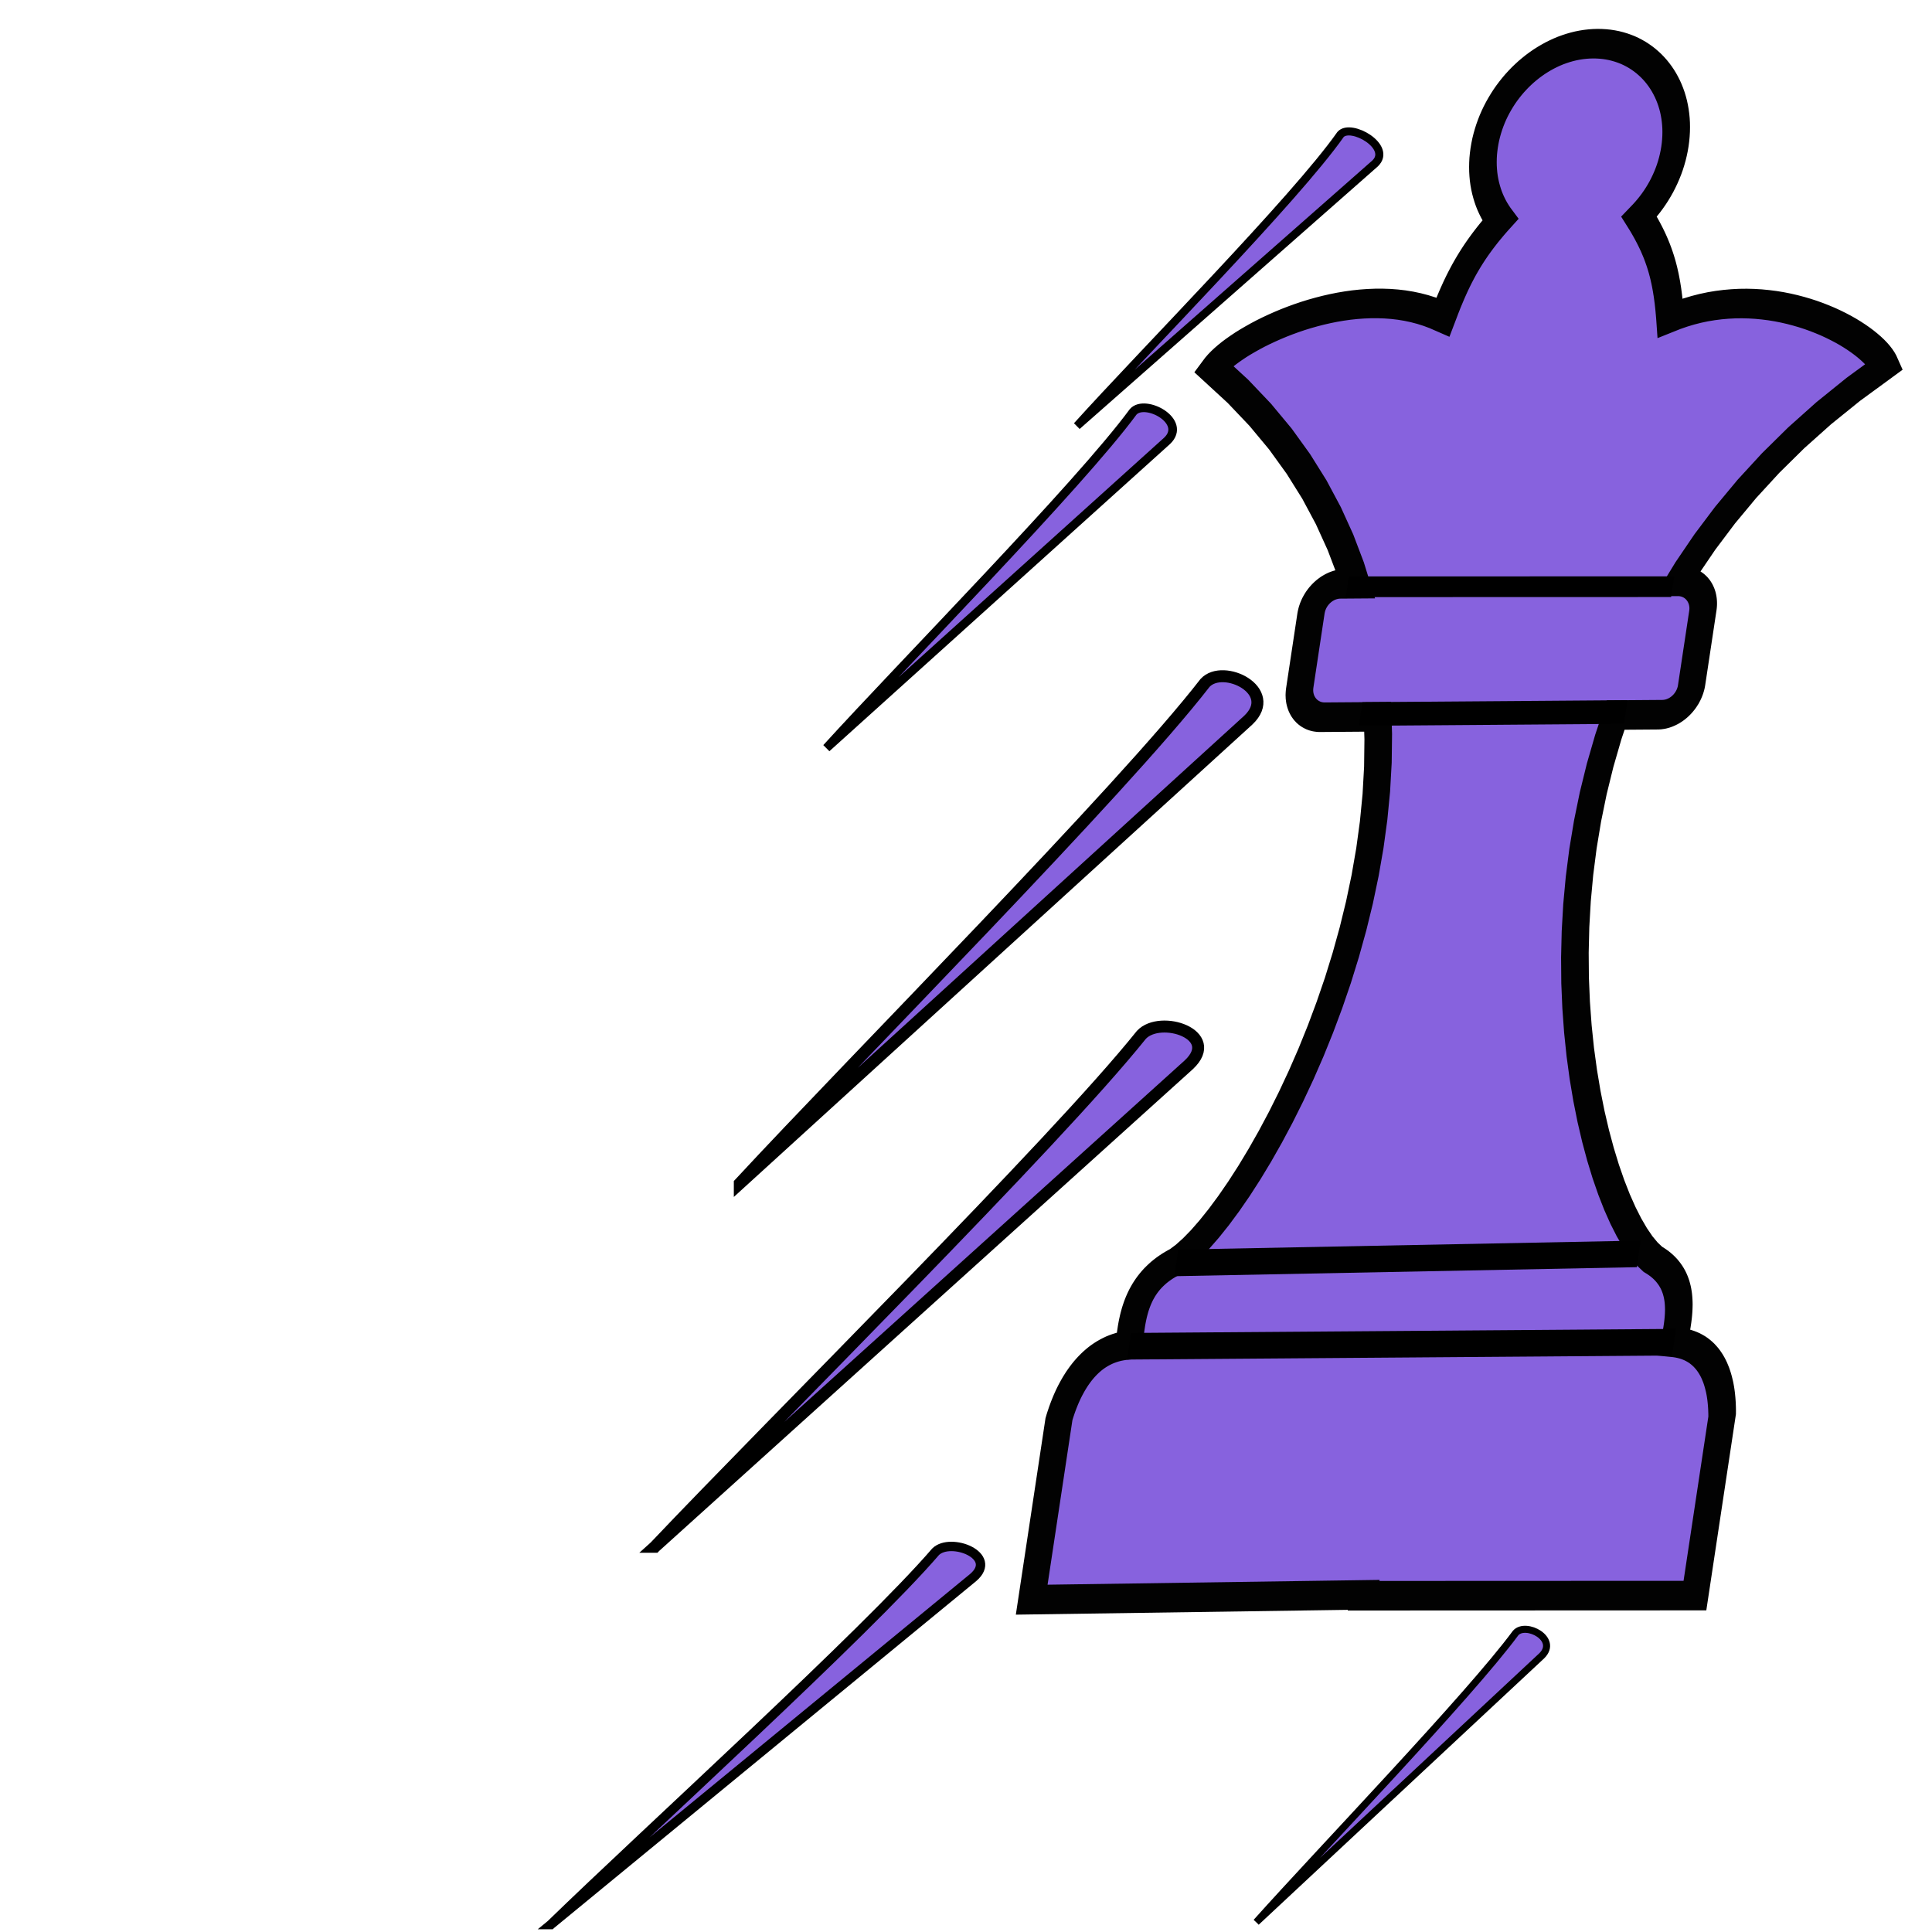
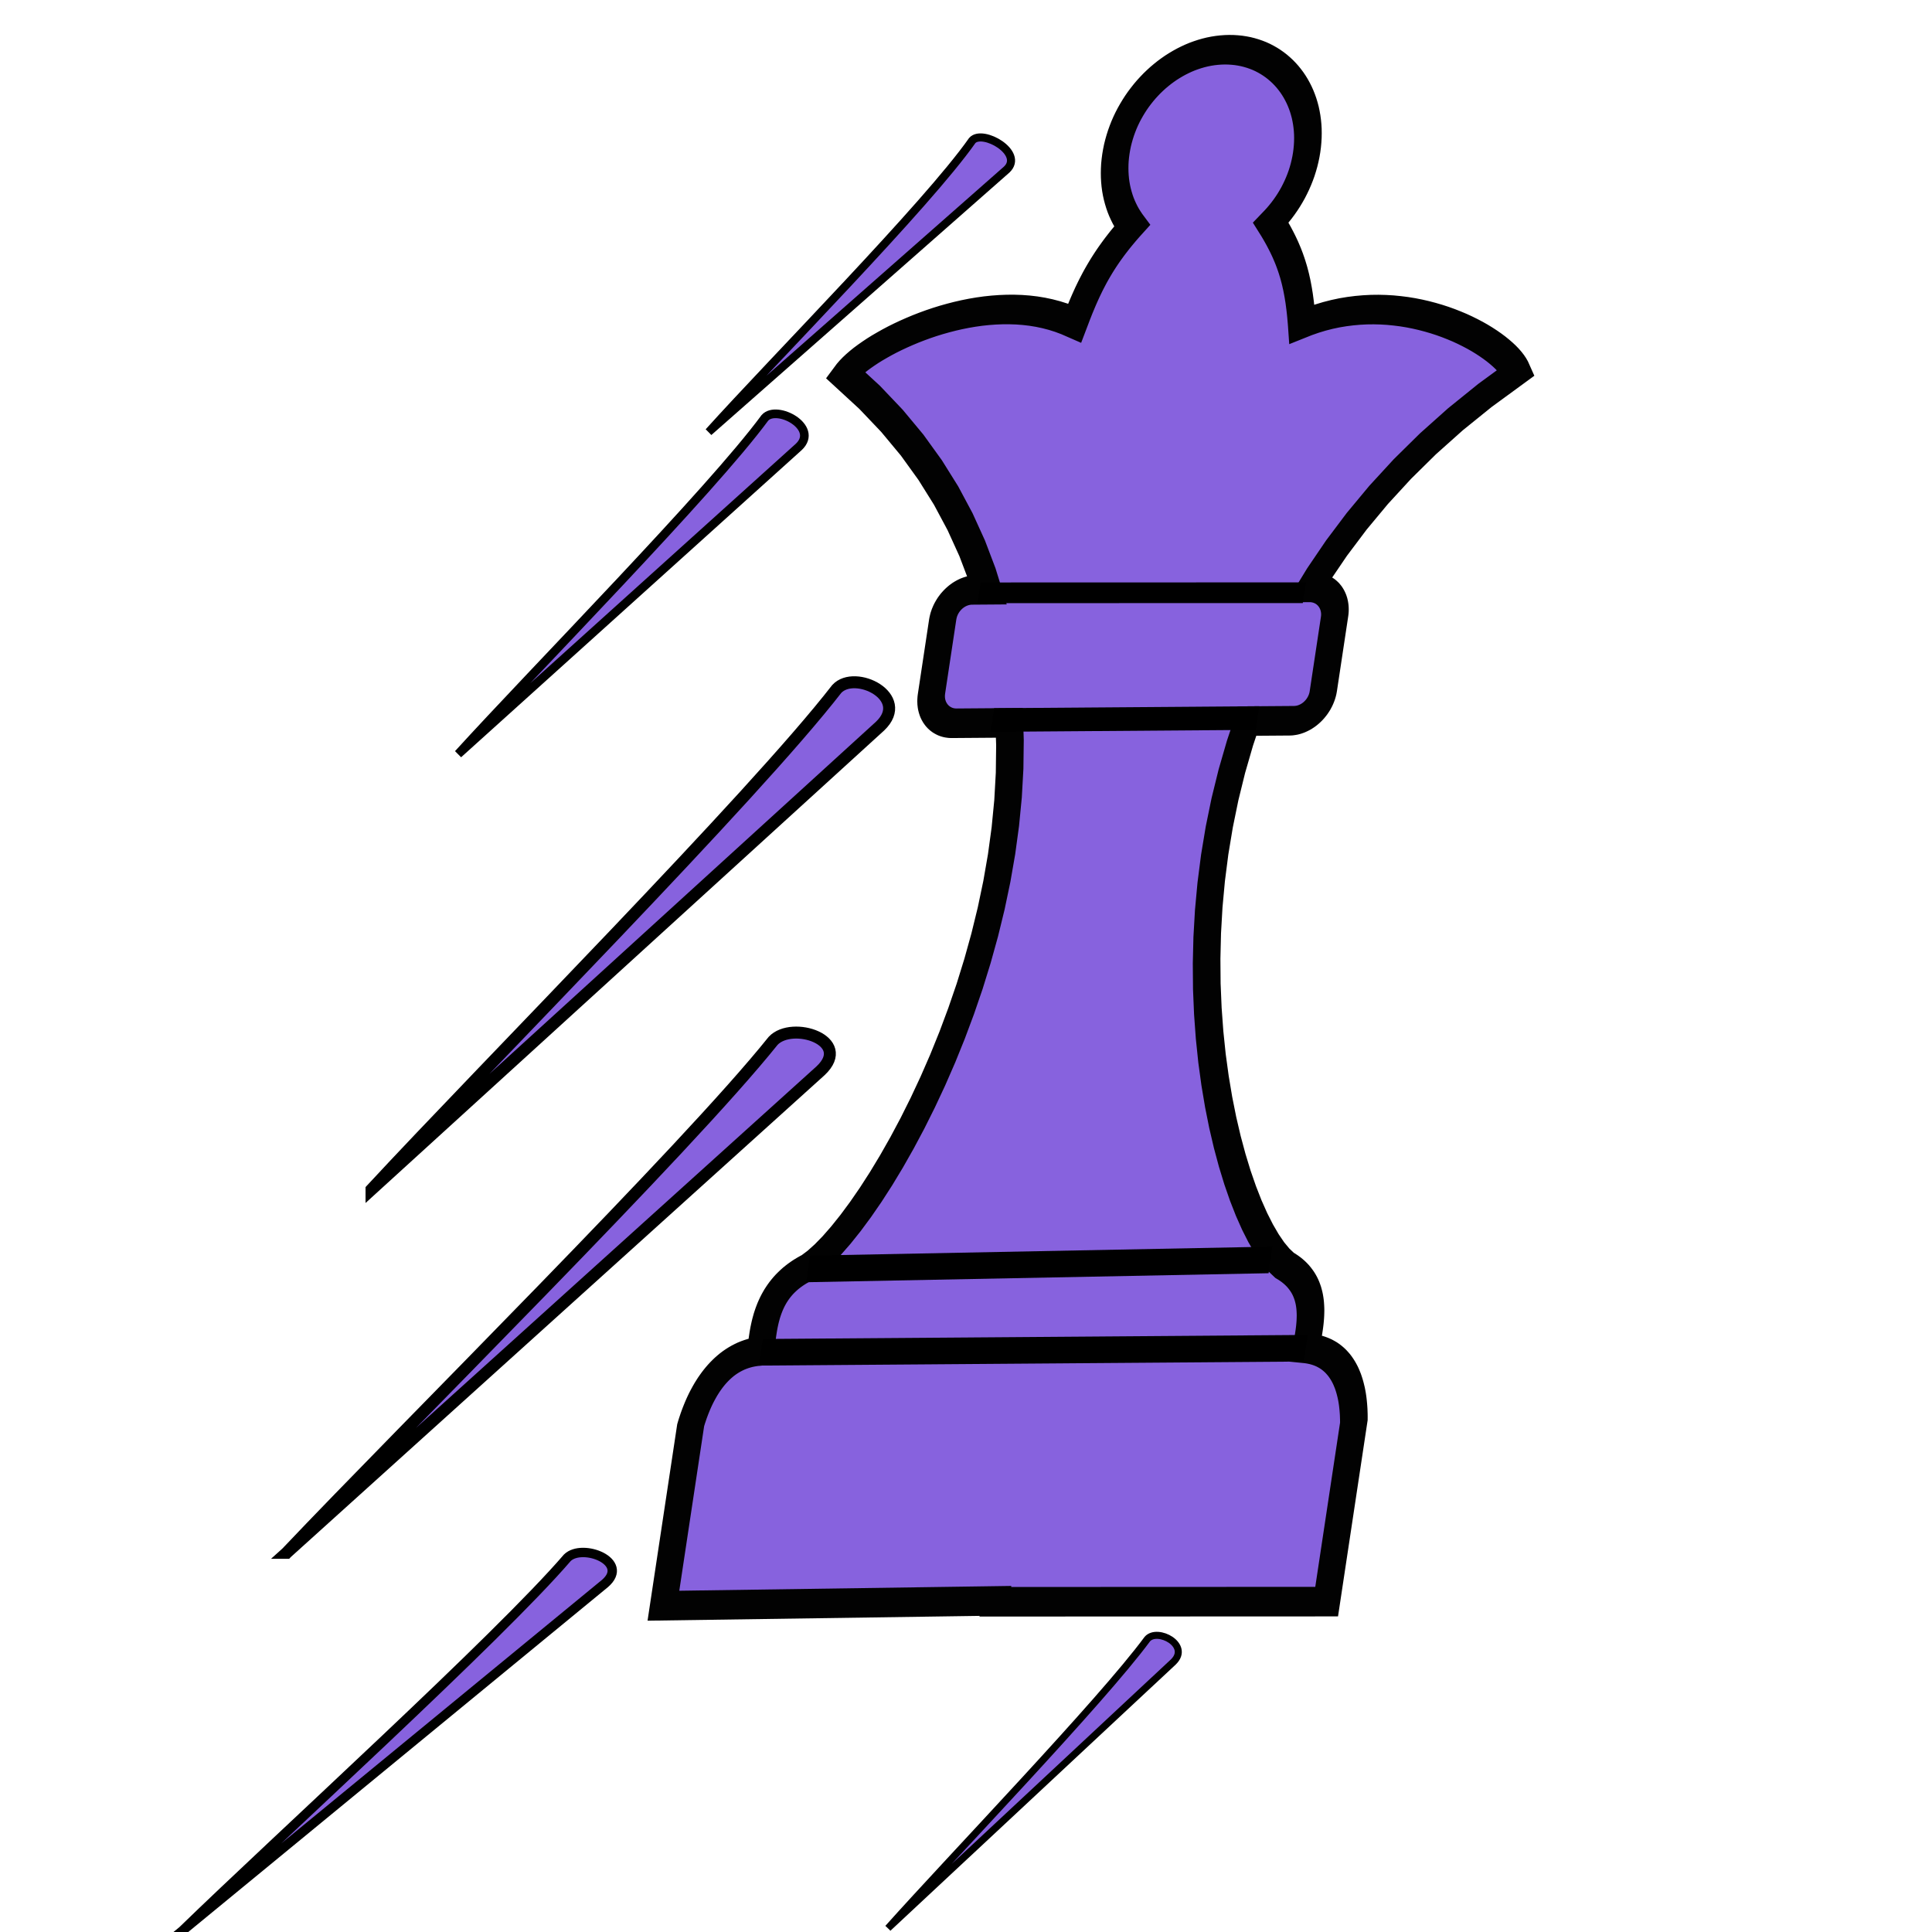
<svg xmlns="http://www.w3.org/2000/svg" xmlns:xlink="http://www.w3.org/1999/xlink" version="1.1" preserveAspectRatio="xMidYMid meet" viewBox="0 0 640 640" width="640" height="640" id="svg3809">
  <defs id="defs3771">
    <path d="M303.28 70.26L304.67 70.46L306.05 70.71L307.4 71.02L308.74 71.38L310.06 71.79L311.35 72.24L312.62 72.75L313.86 73.31L315.08 73.91L316.27 74.56L317.43 75.25L318.56 75.98L319.66 76.76L320.73 77.57L321.77 78.43L322.77 79.32L323.74 80.26L324.67 81.22L325.57 82.23L326.42 83.26L327.24 84.34L328.02 85.44L328.75 86.57L329.44 87.73L330.09 88.92L330.69 90.14L331.25 91.38L331.75 92.65L332.21 93.94L332.62 95.26L332.98 96.59L333.29 97.95L333.54 99.33L333.74 100.72L333.88 102.13L333.97 103.56L334 105L333.97 106.44L333.88 107.87L333.74 109.28L333.54 110.67L333.29 112.05L332.98 113.41L332.62 114.74L332.21 116.06L331.75 117.35L331.25 118.62L330.69 119.86L330.09 121.08L329.44 122.27L328.75 123.43L328.02 124.56L327.24 125.66L326.42 126.74L325.57 127.77L324.73 128.72L324.89 128.91L325.31 129.41L325.73 129.91L326.14 130.41L326.54 130.91L326.93 131.4L327.32 131.9L327.7 132.39L328.07 132.87L328.44 133.36L328.8 133.85L329.15 134.33L329.5 134.81L329.84 135.29L330.18 135.77L330.51 136.25L330.83 136.72L331.15 137.2L331.47 137.68L331.77 138.15L332.07 138.63L332.37 139.11L332.66 139.58L332.95 140.06L333.23 140.53L333.5 141.01L333.78 141.49L334.04 141.97L334.3 142.45L334.56 142.93L334.81 143.41L335.06 143.89L335.3 144.38L335.54 144.86L335.78 145.35L336.01 145.84L336.19 146.23L336.36 146.62L336.54 147.01L336.71 147.4L336.88 147.79L337.05 148.19L337.21 148.59L337.37 148.99L337.54 149.39L337.7 149.79L337.85 150.19L338.01 150.6L338.16 151.01L338.31 151.42L338.46 151.83L338.61 152.25L338.76 152.67L338.9 153.09L339.04 153.52L339.19 153.94L339.33 154.37L339.47 154.8L339.6 155.24L339.74 155.68L339.87 156.12L340.01 156.56L340.14 157.01L340.27 157.46L340.4 157.92L340.53 158.38L340.66 158.84L340.78 159.3L340.91 159.77L341.03 160.25L341.16 160.72L341.28 161.2L341.41 161.69L341.53 162.18L341.65 162.67L341.77 163.17L344.37 162.17L346.99 161.3L349.63 160.55L352.28 159.92L354.94 159.4L357.61 159L360.28 158.7L362.94 158.5L365.6 158.39L368.25 158.38L370.88 158.46L373.49 158.62L376.09 158.87L378.65 159.18L381.19 159.57L383.69 160.03L386.15 160.55L388.57 161.13L390.95 161.76L393.28 162.44L395.55 163.17L397.76 163.94L399.92 164.74L402 165.58L404.02 166.45L405.97 167.34L407.84 168.25L409.62 169.18L411.32 170.12L412.94 171.07L414.46 172.02L415.88 172.97L417.2 173.91L418.42 174.84L419.53 175.76L420.52 176.66L421.4 177.54L422.16 178.39L422.8 179.21L423.31 180L412.99 187.74L403.47 195.74L394.72 204L386.72 212.48L379.43 221.17L372.85 230.03L366.93 239.06L361.66 248.22L359.61 252.32L360 252.32L360.41 252.32L360.82 252.35L361.22 252.39L361.62 252.45L362.02 252.52L362.4 252.61L362.79 252.71L363.16 252.83L363.53 252.96L363.89 253.1L364.25 253.26L364.6 253.43L364.94 253.62L365.27 253.81L365.59 254.02L365.91 254.25L366.21 254.48L366.51 254.72L366.79 254.98L367.07 255.25L367.34 255.52L367.59 255.81L367.84 256.11L368.07 256.41L368.29 256.73L368.5 257.05L368.7 257.38L368.88 257.72L369.06 258.07L369.21 258.42L369.36 258.79L369.49 259.16L369.61 259.53L369.71 259.91L369.8 260.3L369.87 260.69L369.93 261.09L369.97 261.5L369.99 261.9L370 262.32L370 287.44L369.99 287.85L369.97 288.26L369.93 288.66L369.87 289.06L369.8 289.45L369.71 289.84L369.61 290.22L369.49 290.6L369.36 290.97L369.21 291.33L369.06 291.69L368.88 292.03L368.7 292.37L368.5 292.71L368.29 293.03L368.07 293.34L367.84 293.65L367.59 293.95L367.34 294.23L367.07 294.51L366.79 294.78L366.51 295.03L366.21 295.28L365.91 295.51L365.59 295.73L365.27 295.94L364.94 296.14L364.6 296.32L364.25 296.49L363.89 296.65L363.53 296.8L363.16 296.93L362.79 297.05L362.4 297.15L362.02 297.24L361.62 297.31L361.22 297.36L360.82 297.41L360.41 297.43L360 297.44L343.75 297.44L342.27 304.87L340.84 314.38L339.86 323.85L339.31 333.26L339.16 342.58L339.39 351.8L339.97 360.9L340.88 369.84L342.09 378.61L343.57 387.19L345.32 395.55L347.29 403.67L349.46 411.53L351.82 419.11L354.33 426.39L356.97 433.34L359.72 439.94L362.55 446.17L365.43 452L368.35 457.42L371.28 462.41L374.19 466.93L377.06 470.97L379.86 474.51L382.57 477.53L385.17 479.99L387.63 481.89L388.56 482.37L389.44 482.87L390.29 483.39L391.08 483.92L391.84 484.47L392.56 485.04L393.24 485.62L393.87 486.22L394.47 486.83L395.04 487.45L395.57 488.09L396.06 488.73L396.52 489.39L396.95 490.07L397.34 490.75L397.71 491.44L398.04 492.15L398.35 492.86L398.63 493.58L398.88 494.31L399.11 495.05L399.31 495.8L399.49 496.56L399.65 497.32L399.79 498.08L399.9 498.86L400 499.63L400.08 500.42L400.14 501.2L400.19 501.99L400.22 502.79L400.24 503.58L400.24 504.38L400.24 505.18L400.22 505.99L400.19 506.79L400.15 507.59L400.11 508.4L400.06 509.2L400 510L401.11 510.11L402.18 510.27L403.22 510.47L404.22 510.71L405.19 510.99L406.12 511.31L407.02 511.66L407.88 512.06L408.72 512.48L409.52 512.94L410.29 513.44L411.03 513.96L411.74 514.51L412.41 515.09L413.07 515.69L413.69 516.32L414.28 516.97L414.85 517.64L415.39 518.33L415.91 519.04L416.4 519.77L416.86 520.52L417.31 521.27L417.72 522.04L418.12 522.83L418.49 523.62L418.84 524.42L419.18 525.22L419.49 526.04L419.78 526.85L420.05 527.67L420.3 528.49L420.53 529.31L420.75 530.13L420.95 530.95L421.14 531.76L421.3 532.56L421.46 533.36L421.6 534.15L421.72 534.92L421.72 595.88L300 595.09L300 594.8L178.28 595.59L178.28 534.54L178.4 533.76L178.54 532.97L178.7 532.18L178.86 531.37L179.05 530.56L179.25 529.74L179.47 528.92L179.7 528.1L179.95 527.28L180.22 526.46L180.51 525.64L180.82 524.83L181.16 524.02L181.51 523.22L181.88 522.42L182.28 521.64L182.69 520.87L183.14 520.11L183.6 519.37L184.09 518.64L184.61 517.92L185.15 517.23L185.72 516.56L186.31 515.91L186.93 515.28L187.59 514.67L188.26 514.09L188.97 513.54L189.71 513.02L190.48 512.53L191.28 512.07L192.12 511.64L192.98 511.24L193.88 510.89L194.81 510.57L195.78 510.29L196.78 510.04L197.82 509.85L198.89 509.69L200 509.58L199.94 508.78L199.89 507.97L199.85 507.17L199.81 506.36L199.78 505.56L199.76 504.76L199.76 503.95L199.76 503.15L199.78 502.36L199.81 501.56L199.86 500.77L199.92 499.98L200 499.2L200.1 498.42L200.21 497.64L200.35 496.88L200.51 496.11L200.69 495.36L200.89 494.61L201.12 493.87L201.37 493.14L201.65 492.41L201.96 491.7L202.29 490.99L202.66 490.3L203.05 489.62L203.48 488.94L203.94 488.28L204.43 487.63L204.96 486.99L205.53 486.37L206.13 485.76L206.76 485.16L207.44 484.58L208.16 484.01L208.92 483.46L209.71 482.93L210.56 482.41L211.44 481.91L212.37 481.42L214.83 479.52L217.43 477.05L220.14 474.04L222.94 470.49L225.81 466.44L228.72 461.91L231.65 456.92L234.57 451.49L237.45 445.65L240.28 439.41L243.03 432.8L245.67 425.84L248.18 418.56L250.54 410.96L252.71 403.09L254.68 394.95L256.43 386.58L257.91 377.99L259.12 369.21L260.03 360.25L260.61 351.14L260.84 341.91L260.69 332.57L260.14 323.15L259.16 313.66L257.73 304.14L256.4 297.44L236.19 297.44L235.78 297.43L235.37 297.41L234.97 297.36L234.57 297.31L234.18 297.24L233.79 297.15L233.41 297.05L233.03 296.93L232.66 296.8L232.3 296.65L231.95 296.49L231.6 296.32L231.26 296.14L230.93 295.94L230.6 295.73L230.29 295.51L229.98 295.28L229.69 295.03L229.4 294.78L229.12 294.51L228.86 294.23L228.6 293.95L228.36 293.65L228.12 293.34L227.9 293.03L227.69 292.71L227.49 292.37L227.31 292.03L227.14 291.69L226.98 291.33L226.83 290.97L226.7 290.6L226.59 290.22L226.48 289.84L226.4 289.45L226.32 289.06L226.27 288.66L226.23 288.26L226.2 287.85L226.19 287.44L226.19 262.32L226.2 261.9L226.23 261.5L226.27 261.09L226.32 260.69L226.4 260.3L226.48 259.91L226.59 259.53L226.7 259.16L226.83 258.79L226.98 258.42L227.14 258.07L227.31 257.72L227.49 257.38L227.69 257.05L227.9 256.73L228.12 256.41L228.36 256.11L228.6 255.81L228.86 255.52L229.12 255.25L229.4 254.98L229.69 254.72L229.98 254.48L230.29 254.25L230.6 254.02L230.93 253.81L231.26 253.62L231.6 253.43L231.95 253.26L232.3 253.1L232.66 252.96L233.03 252.83L233.41 252.71L233.79 252.61L234.18 252.52L234.57 252.45L234.97 252.39L235.37 252.35L235.78 252.32L236.19 252.32L240.79 252.32L238.34 247.41L233.07 238.23L227.15 229.19L220.57 220.31L213.28 211.61L205.28 203.11L196.53 194.85L187.01 186.83L176.69 179.08L177.2 178.29L177.84 177.47L178.6 176.62L179.48 175.74L180.47 174.84L181.58 173.91L182.8 172.98L184.12 172.04L185.54 171.08L187.06 170.13L188.68 169.19L190.38 168.24L192.16 167.31L194.03 166.4L195.98 165.51L198 164.64L200.08 163.8L202.24 162.99L204.45 162.22L206.72 161.49L209.05 160.81L211.43 160.18L213.85 159.6L216.31 159.08L218.81 158.62L221.35 158.23L223.91 157.91L226.51 157.67L229.12 157.51L231.75 157.43L234.4 157.44L237.06 157.54L239.72 157.74L242.39 158.04L245.06 158.45L247.72 158.97L250.37 159.6L253.01 160.35L255.63 161.22L258.23 162.22L258.51 161.1L258.78 159.99L259.07 158.91L259.35 157.84L259.65 156.8L259.95 155.77L260.25 154.76L260.56 153.77L260.88 152.79L261.2 151.82L261.54 150.87L261.88 149.93L262.23 149.01L262.6 148.09L262.97 147.18L263.35 146.29L263.75 145.4L264.16 144.52L264.58 143.65L265.01 142.78L265.46 141.92L265.92 141.06L266.4 140.2L266.89 139.35L267.4 138.5L267.93 137.65L268.47 136.79L269.03 135.94L269.61 135.09L270.2 134.23L270.82 133.37L271.46 132.51L272.11 131.64L272.79 130.76L273.49 129.88L273.9 129.38L273.32 128.78L272.43 127.77L271.57 126.74L270.75 125.66L269.98 124.56L269.24 123.43L268.55 122.27L267.91 121.08L267.31 119.86L266.75 118.62L266.24 117.35L265.78 116.06L265.37 114.74L265.02 113.41L264.71 112.05L264.46 110.67L264.26 109.28L264.11 107.87L264.03 106.44L264 105L264.03 103.56L264.11 102.13L264.26 100.72L264.46 99.33L264.71 97.95L265.02 96.59L265.37 95.26L265.78 93.94L266.24 92.65L266.75 91.38L267.31 90.14L267.91 88.92L268.55 87.73L269.24 86.57L269.98 85.44L270.75 84.34L271.57 83.26L272.43 82.23L273.32 81.22L274.25 80.26L275.22 79.32L276.23 78.43L277.26 77.57L278.33 76.76L279.43 75.98L280.57 75.25L281.73 74.56L282.92 73.91L284.14 73.31L285.38 72.75L286.65 72.24L287.94 71.79L289.25 71.38L290.59 71.02L291.95 70.71L293.32 70.46L294.72 70.26L296.13 70.12L297.56 70.03L299 70L300.44 70.03L301.87 70.12L301.87 70.12L303.28 70.26Z" id="gmTvOaoJ" />
    <path d="M347.31 296.44L250 296.44" id="b1l1yoH02A" />
    <path d="M357.6 254.11L238.07 253.32" id="b403qdvIw" />
    <path d="M400 510L200 510" id="caDwLOwbh" />
    <path d="M382.14 480L212.74 481.89" id="fXGUVJ6uM" />
  </defs>
-   <path style="fill:#8762de;fill-opacity:1;stroke:#000000;stroke-width:3.11;stroke-linecap:butt;stroke-linejoin:miter;stroke-miterlimit:4;stroke-dasharray:none;stroke-opacity:1" d="M 182.469,637.543 322.393,522.559 c 8.447,-7.262 -7.464,-13.419 -12.458,-8.529 -22.876,26.611 -95.835,92.778 -127.465,123.513 z" id="path4686" />
-   <path style="fill:#8762de;fill-opacity:1;stroke:#000000;stroke-width:2.333;stroke-linecap:butt;stroke-linejoin:miter;stroke-miterlimit:4;stroke-dasharray:none;stroke-opacity:1" d="m 416.157,636.743 94.551,-88.221 c 5.704,-5.589 -5.257,-11.373 -8.624,-7.578 -15.373,20.848 -64.606,71.957 -85.928,95.8 z" id="path4686-8" />
-   <path style="fill:#8762de;fill-opacity:1;stroke:#000000;stroke-width:2.865;stroke-linecap:butt;stroke-linejoin:miter;stroke-miterlimit:4;stroke-dasharray:none;stroke-opacity:1" d="M 273.788,247.789 386.635,146.014 c 6.792,-6.463 -7.263,-14.024 -11.241,-9.609 -17.953,24.412 -76.398,83.66 -101.606,111.384 z" id="path4686-84" />
-   <path style="fill:#8762de;fill-opacity:1;stroke:#000000;stroke-width:3.963;stroke-linecap:butt;stroke-linejoin:miter;stroke-miterlimit:4;stroke-dasharray:none;stroke-opacity:1" d="M 216.943,512.382 393.839,352.687 c 10.679,-10.052 -9.41,-16.612 -15.725,-9.901 -28.931,36.149 -121.176,127.402 -161.17,169.596 z" id="path4686-29" />
-   <path style="fill:#8762de;fill-opacity:1;stroke:#000000;stroke-width:2.675;stroke-linecap:butt;stroke-linejoin:miter;stroke-miterlimit:4;stroke-dasharray:none;stroke-opacity:1" d="m 356.761,141.1 98.714,-86.922 c 5.915,-5.544 -7.983,-13.469 -11.398,-9.639 -15.053,21.445 -65.66,72.521 -87.316,96.561 z" id="path4686-84-6" />
-   <path style="fill:#8762de;fill-opacity:1;stroke:#000000;stroke-width:3.969;stroke-linecap:butt;stroke-linejoin:miter;stroke-miterlimit:4;stroke-dasharray:none;stroke-opacity:1" d="M 245.074,392.014 413.543,238.521 c 10.181,-9.709 -8.317,-18.859 -14.358,-12.293 -27.81,35.901 -115.866,124.528 -154.111,165.785 z" id="path4686-4" />
-   <g id="g3807-0" transform="matrix(0.9026686,-0.00672416,-0.1478103,0.9791539,268.8723,-52.06156)">
+   <path style="fill:#8762de;fill-opacity:1;stroke:#000000;stroke-width:3.11;stroke-linecap:butt;stroke-linejoin:miter;stroke-miterlimit:4;stroke-dasharray:none;stroke-opacity:1" d="M 60.469,639.543 200.393,524.559 c 8.447,-7.262 -7.464,-13.419 -12.458,-8.529 -22.876,26.611 -95.835,92.778 -127.465,123.513 z" id="path4686" />
+   <path style="fill:#8762de;fill-opacity:1;stroke:#000000;stroke-width:2.333;stroke-linecap:butt;stroke-linejoin:miter;stroke-miterlimit:4;stroke-dasharray:none;stroke-opacity:1" d="m 294.157,638.743 94.551,-88.221 c 5.704,-5.589 -5.257,-11.373 -8.624,-7.578 -15.373,20.848 -64.606,71.957 -85.928,95.8 z" id="path4686-8" />
+   <path style="fill:#8762de;fill-opacity:1;stroke:#000000;stroke-width:2.865;stroke-linecap:butt;stroke-linejoin:miter;stroke-miterlimit:4;stroke-dasharray:none;stroke-opacity:1" d="M 151.788,249.789 264.635,148.014 c 6.792,-6.463 -7.263,-14.024 -11.241,-9.609 -17.953,24.412 -76.398,83.66 -101.606,111.384 z" id="path4686-84" />
+   <path style="fill:#8762de;fill-opacity:1;stroke:#000000;stroke-width:3.963;stroke-linecap:butt;stroke-linejoin:miter;stroke-miterlimit:4;stroke-dasharray:none;stroke-opacity:1" d="M 94.943,514.382 271.839,354.687 c 10.679,-10.052 -9.41,-16.612 -15.725,-9.901 -28.931,36.149 -121.176,127.402 -161.17,169.596 z" id="path4686-29" />
+   <path style="fill:#8762de;fill-opacity:1;stroke:#000000;stroke-width:2.675;stroke-linecap:butt;stroke-linejoin:miter;stroke-miterlimit:4;stroke-dasharray:none;stroke-opacity:1" d="m 234.761,143.1 98.714,-86.922 c 5.915,-5.544 -7.983,-13.469 -11.398,-9.639 -15.053,21.445 -65.66,72.521 -87.316,96.561 z" id="path4686-84-6" />
+   <path style="fill:#8762de;fill-opacity:1;stroke:#000000;stroke-width:3.969;stroke-linecap:butt;stroke-linejoin:miter;stroke-miterlimit:4;stroke-dasharray:none;stroke-opacity:1" d="M 123.074,394.014 291.543,240.521 c 10.181,-9.709 -8.317,-18.859 -14.358,-12.293 -27.81,35.901 -115.866,124.528 -154.111,165.785 z" id="path4686-4" />
+   <g id="g3807-0" transform="matrix(0.9026686,-0.00672416,-0.1478103,0.9791539,146.8723,-50.06156)">
    <g id="g3805-3">
      <g id="g3779-4">
        <use xlink:href="#gmTvOaoJ" id="use3773-8" style="opacity:1;fill:#8762de;fill-opacity:1" x="0" y="0" width="100%" height="100%" />
        <g id="g3777-3">
          <use xlink:href="#gmTvOaoJ" id="use3775-6" style="opacity:1;fill-opacity:0;stroke:#020202;stroke-width:10;stroke-opacity:1" x="0" y="0" width="100%" height="100%" />
        </g>
      </g>
      <g id="g3785-8">
        <g id="g3783-4">
          <use xlink:href="#b1l1yoH02A" id="use3781-5" style="opacity:1;fill-opacity:0;stroke:#000000;stroke-width:8;stroke-opacity:1" x="0" y="0" width="100%" height="100%" />
        </g>
      </g>
      <g id="g3791-2">
        <g id="g3789-5">
          <use xlink:href="#b403qdvIw" id="use3787-8" style="opacity:1;fill-opacity:0;stroke:#000000;stroke-width:7;stroke-opacity:1" x="0" y="0" width="100%" height="100%" />
        </g>
      </g>
      <g id="g3797-4">
        <g id="g3795-9">
          <use xlink:href="#caDwLOwbh" id="use3793-1" style="opacity:1;fill-opacity:0;stroke:#000000;stroke-width:9;stroke-opacity:1" x="0" y="0" width="100%" height="100%" />
        </g>
      </g>
      <g id="g3803-1">
        <g id="g3801-6">
          <use xlink:href="#fXGUVJ6uM" id="use3799-8" style="opacity:1;fill-opacity:0;stroke:#000000;stroke-width:9;stroke-opacity:1" x="0" y="0" width="100%" height="100%" />
        </g>
      </g>
    </g>
  </g>
</svg>
